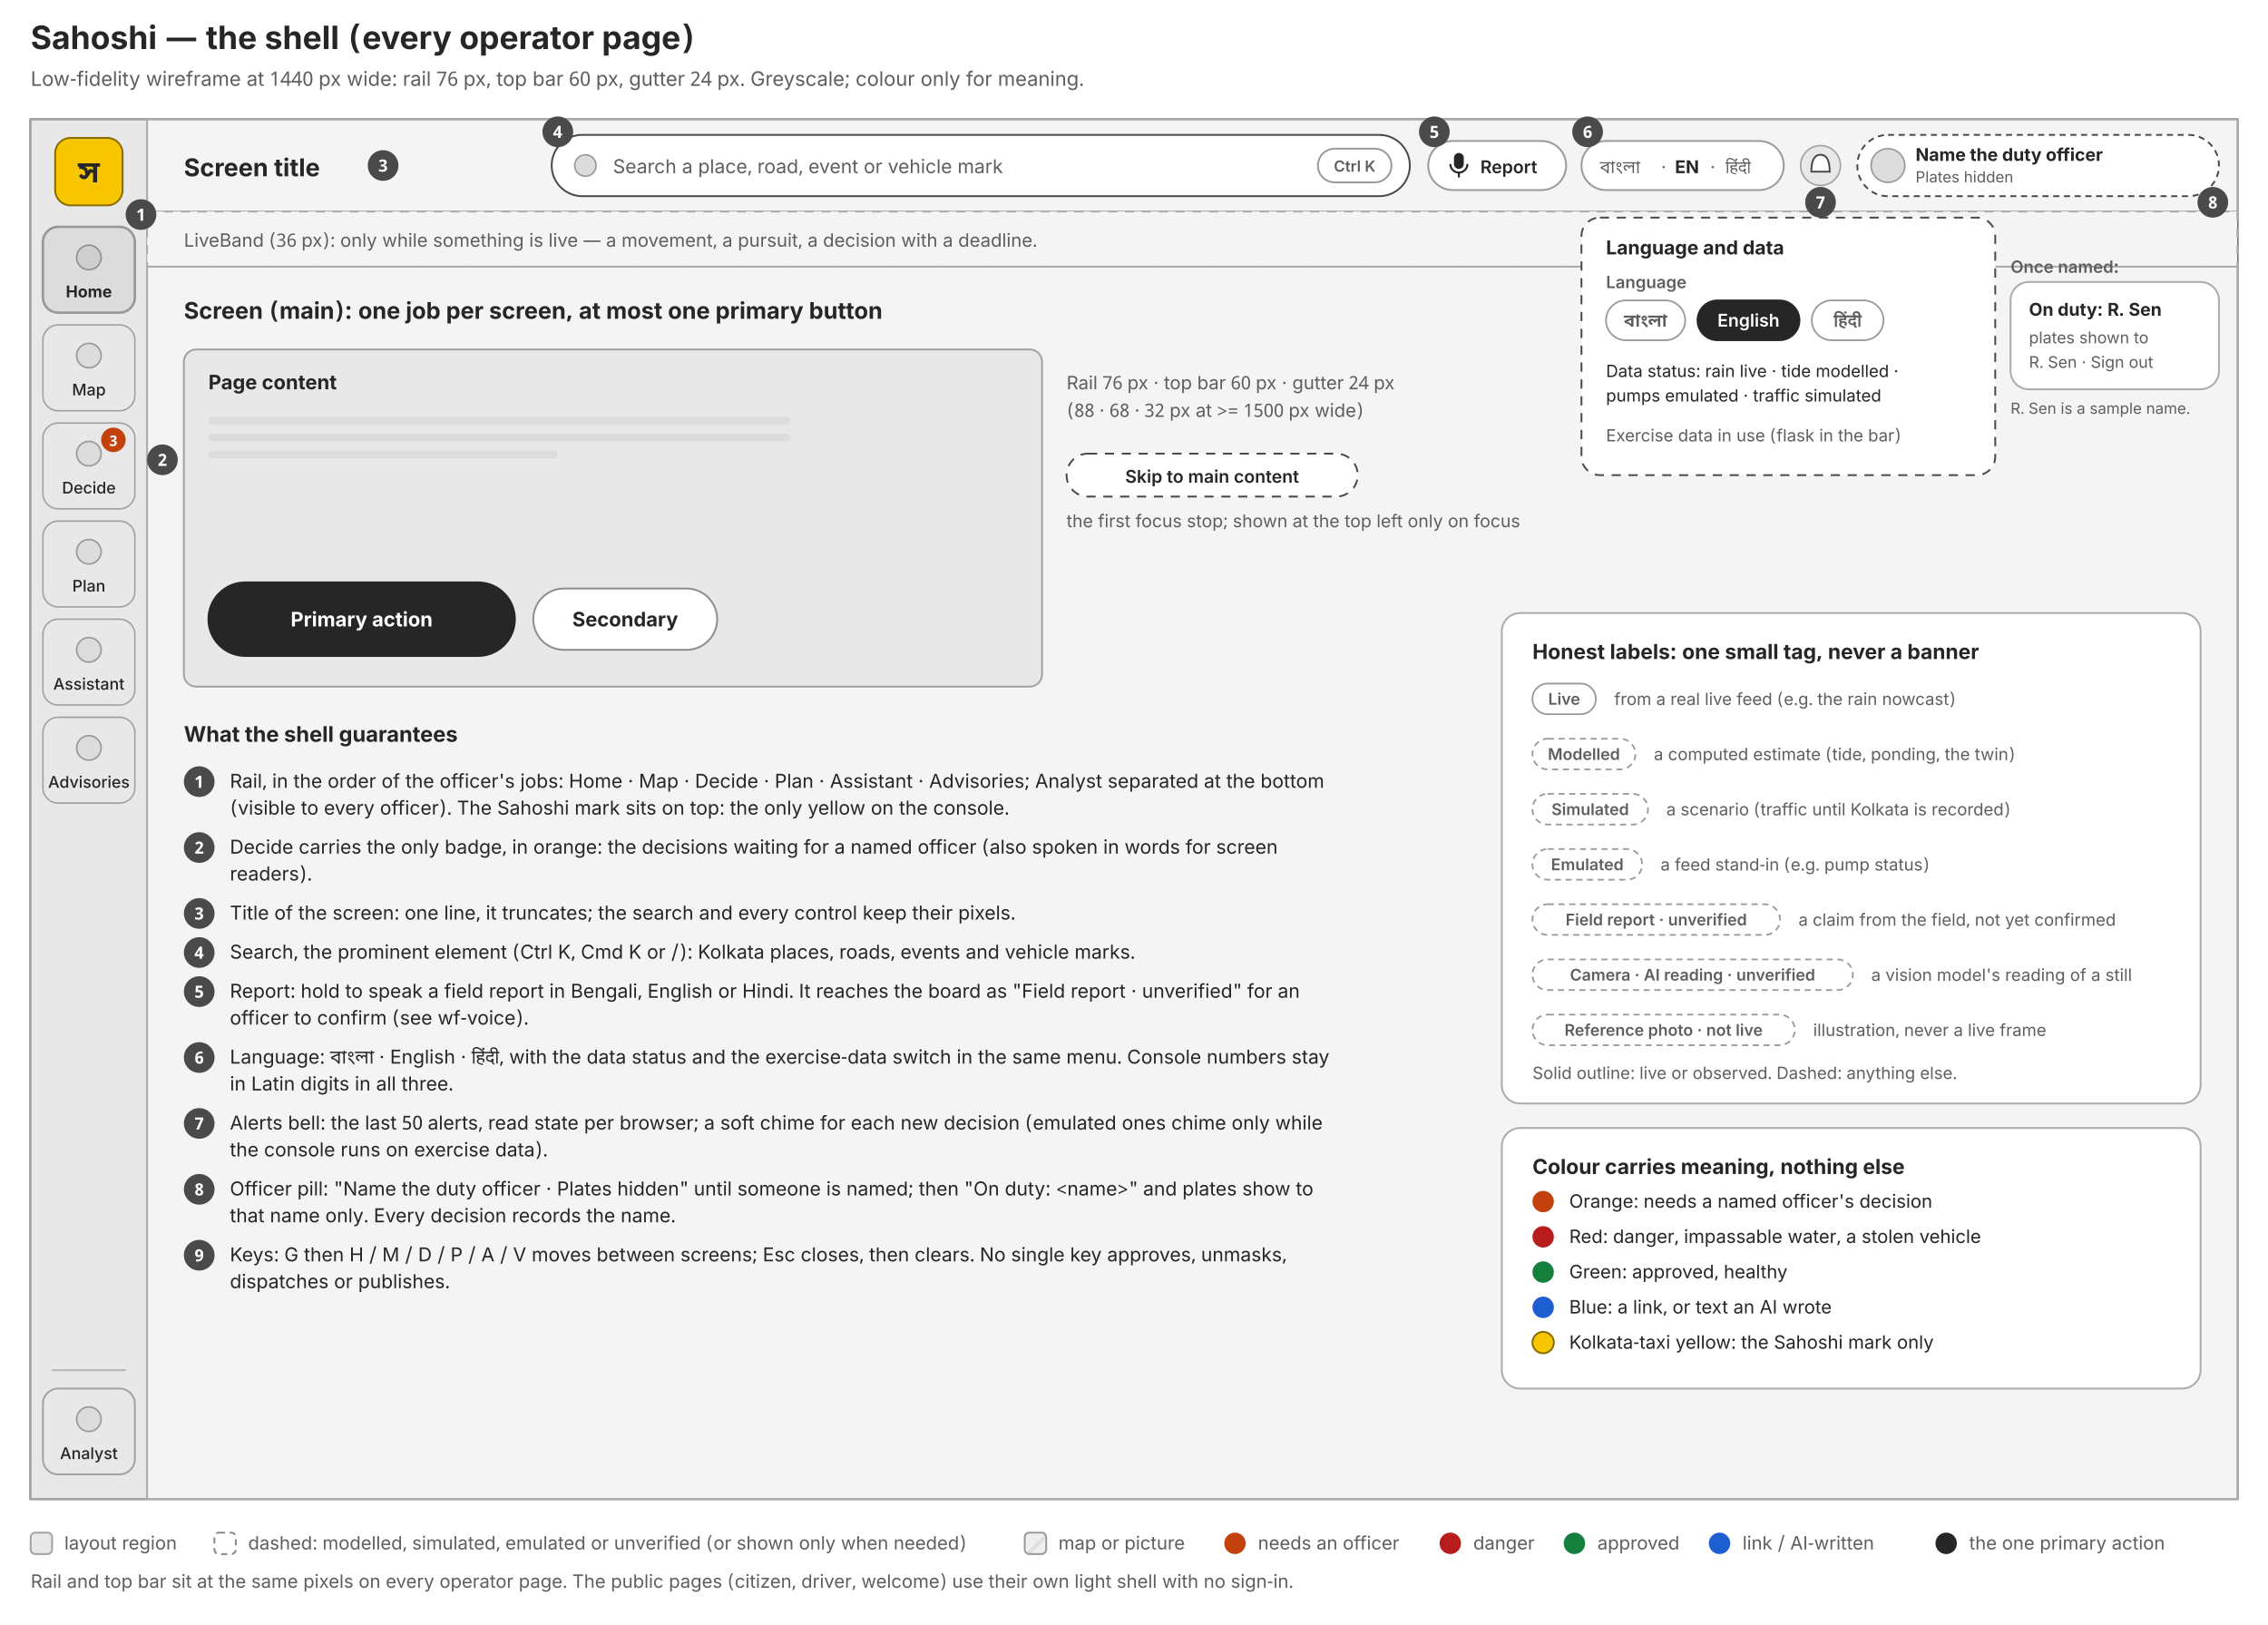
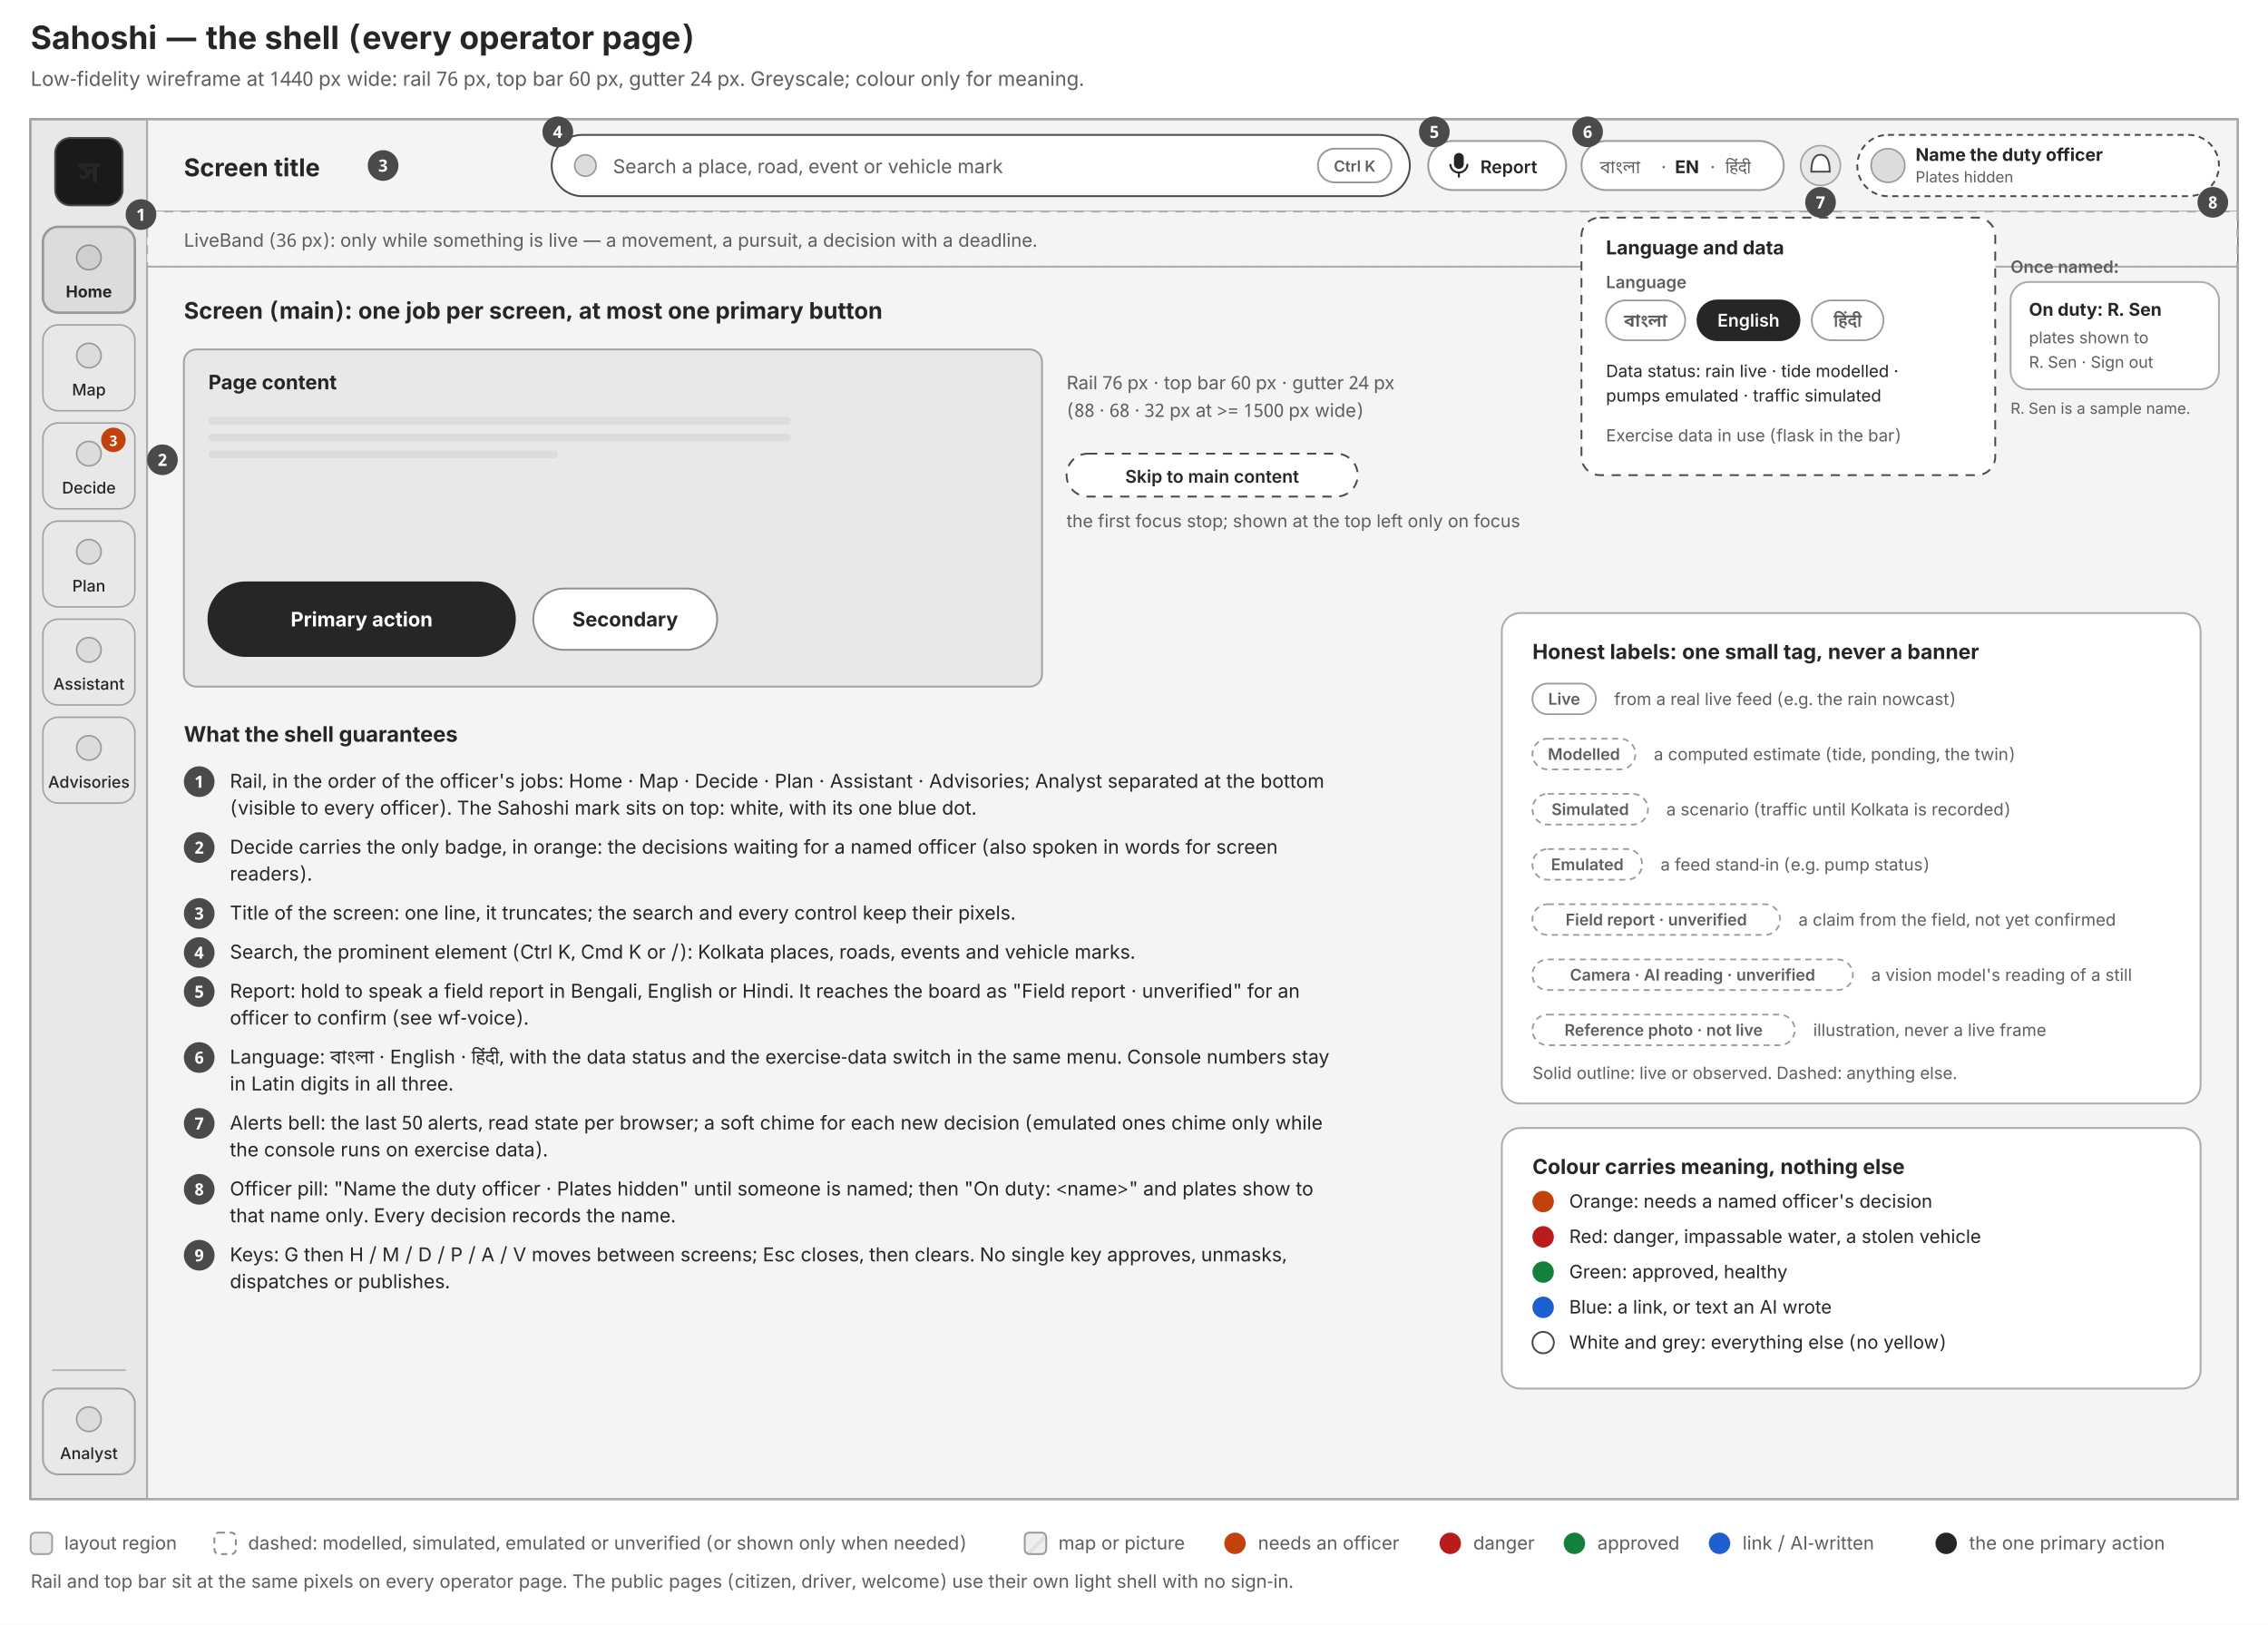
<svg xmlns="http://www.w3.org/2000/svg" viewBox="0 0 1480 1060" width="1480" height="1060" font-family="'Noto Sans Bengali', Inter, system-ui, sans-serif" role="img" aria-label="Sahoshi — the shell (every operator page) — low-fidelity wireframe">
  <defs>
    <pattern id="hatch" width="14" height="14" patternUnits="userSpaceOnUse" patternTransform="rotate(45)">
      <rect width="14" height="14" fill="#EFEFEF" />
      <line x1="0" y1="0" x2="0" y2="14" stroke="#E0E0E0" stroke-width="5" />
    </pattern>
    <pattern id="hatchband" width="8" height="8" patternUnits="userSpaceOnUse" patternTransform="rotate(45)">
      <rect width="8" height="8" fill="#E4E4E4" />
      <line x1="0" y1="0" x2="0" y2="8" stroke="#CFCFCF" stroke-width="3" />
    </pattern>
  </defs>
  <rect width="1480" height="1060" fill="#FFFFFF" />
  <text x="20" y="32" font-size="21" font-weight="700" fill="#262626">Sahoshi — the shell (every operator page)</text>
  <text x="20" y="56" font-size="13" font-weight="400" fill="#5E5E5E">Low-fidelity wireframe at 1440 px wide: rail 76 px, top bar 60 px, gutter 24 px. Greyscale; colour only for meaning.</text>
  <rect x="20" y="78" width="1440" height="900" rx="0" fill="#FFFFFF" stroke="#4A4A4A" stroke-width="1.5" />
  <rect x="20" y="78" width="76" height="900" rx="0" fill="#E8E8E8" stroke="#A2A2A2" stroke-width="1.2" />
-   <rect x="36" y="90" width="44" height="44" rx="10" fill="#F7C600" stroke="#8A6D00" stroke-width="1.2" />
+   <rect x="36" y="90" width="44" height="44" rx="10" fill="#1A1A1A" stroke="#4A4A4A" stroke-width="1.2" />
  <text x="58" y="119" font-size="20" font-weight="700" text-anchor="middle" fill="#262626">স</text>
  <rect x="28" y="148" width="60" height="56" rx="10" fill="#DCDCDC" stroke="#989898" stroke-width="1.6" />
  <circle cx="58" cy="168" r="8" fill="#CFCFCF" stroke="#8E8E8E" stroke-width="1" />
  <text x="58" y="194" font-size="10.5" font-weight="700" text-anchor="middle" fill="#262626">Home</text>
  <rect x="28" y="212" width="60" height="56" rx="10" fill="#E8E8E8" stroke="#A2A2A2" stroke-width="1" />
  <circle cx="58" cy="232" r="8" fill="#DCDCDC" stroke="#989898" stroke-width="1" />
  <text x="58" y="258" font-size="10.5" font-weight="500" text-anchor="middle" fill="#262626">Map</text>
  <rect x="28" y="276" width="60" height="56" rx="10" fill="#E8E8E8" stroke="#A2A2A2" stroke-width="1" />
  <circle cx="58" cy="296" r="8" fill="#DCDCDC" stroke="#989898" stroke-width="1" />
  <text x="58" y="322" font-size="10.5" font-weight="500" text-anchor="middle" fill="#262626">Decide</text>
  <circle cx="74" cy="287" r="8" fill="#C2410C" />
  <text x="74" y="291" font-size="9.5" font-weight="700" text-anchor="middle" fill="#FFFFFF">3</text>
  <rect x="28" y="340" width="60" height="56" rx="10" fill="#E8E8E8" stroke="#A2A2A2" stroke-width="1" />
  <circle cx="58" cy="360" r="8" fill="#DCDCDC" stroke="#989898" stroke-width="1" />
  <text x="58" y="386" font-size="10.5" font-weight="500" text-anchor="middle" fill="#262626">Plan</text>
  <rect x="28" y="404" width="60" height="56" rx="10" fill="#E8E8E8" stroke="#A2A2A2" stroke-width="1" />
  <circle cx="58" cy="424" r="8" fill="#DCDCDC" stroke="#989898" stroke-width="1" />
  <text x="58" y="450" font-size="10.5" font-weight="500" text-anchor="middle" fill="#262626">Assistant</text>
  <rect x="28" y="468" width="60" height="56" rx="10" fill="#E8E8E8" stroke="#A2A2A2" stroke-width="1" />
  <circle cx="58" cy="488" r="8" fill="#DCDCDC" stroke="#989898" stroke-width="1" />
  <text x="58" y="514" font-size="10.5" font-weight="500" text-anchor="middle" fill="#262626">Advisories</text>
  <line x1="34" y1="894" x2="82" y2="894" stroke="#B5B5B5" stroke-width="1.2" />
  <rect x="28" y="906" width="60" height="56" rx="10" fill="#E8E8E8" stroke="#A2A2A2" stroke-width="1.2" />
  <circle cx="58" cy="926" r="8" fill="#DCDCDC" stroke="#989898" stroke-width="1" />
  <text x="58" y="952" font-size="10.5" font-weight="500" text-anchor="middle" fill="#262626">Analyst</text>
  <rect x="96" y="78" width="1364" height="60" rx="0" fill="#F4F4F4" stroke="#ABABAB" stroke-width="1.2" />
  <text x="120" y="115" font-size="16" font-weight="700" fill="#262626">Screen title</text>
  <rect x="360" y="88" width="560" height="40" rx="20" fill="#FFFFFF" stroke="#4A4A4A" stroke-width="1.2" />
  <circle cx="382" cy="108" r="7" fill="#DCDCDC" stroke="#989898" stroke-width="1" />
  <text x="400" y="113" font-size="12.5" font-weight="400" fill="#5E5E5E">Search a place, road, event or vehicle mark</text>
  <rect x="860" y="97" width="48" height="22" rx="11" fill="#FFFFFF" stroke="#9A9A9A" stroke-width="1.2" />
  <text x="884" y="112" font-size="10" font-weight="600" text-anchor="middle" fill="#5E5E5E">Ctrl K</text>
  <rect x="932" y="92" width="90" height="32" rx="16" fill="#FFFFFF" stroke="#9A9A9A" stroke-width="1.2" />
  <rect x="948.8" y="99.8" width="6.4" height="10.4" rx="3.2" fill="#262626" />
  <path d="M946.4,107 a5.6,5.6 0 0 0 11.2,0" fill="none" stroke="#262626" stroke-width="1.3" />
  <line x1="952" y1="112.6" x2="952" y2="115.8" stroke="#262626" stroke-width="1.3" />
  <text x="966" y="113" font-size="11.5" font-weight="600" fill="#262626">Report</text>
  <rect x="1032" y="92" width="132" height="32" rx="16" fill="#FFFFFF" stroke="#9A9A9A" stroke-width="1.2" />
  <text x="1044" y="113" font-size="11.5" font-weight="400" fill="#5E5E5E">বাংলা</text>
  <text x="1084" y="113" font-size="11.5" font-weight="400" fill="#5E5E5E">·</text>
  <text x="1093" y="113" font-size="11.5" font-weight="700" fill="#262626">EN</text>
  <text x="1116" y="113" font-size="11.5" font-weight="400" fill="#5E5E5E">·</text>
  <text x="1126" y="113" font-size="11.5" font-weight="400" fill="#5E5E5E">हिंदी</text>
  <circle cx="1188" cy="108" r="13" fill="#E8E8E8" stroke="#A2A2A2" stroke-width="1" />
  <path d="M1182,112 q0,-11 6,-11 q6,0 6,11 z" fill="#FFFFFF" stroke="#4A4A4A" stroke-width="1.2" />
  <rect x="1212" y="88" width="236" height="40" rx="20" fill="#FFFFFF" stroke="#4A4A4A" stroke-width="1.2" stroke-dasharray="4 3" />
  <circle cx="1232" cy="108" r="11" fill="#DCDCDC" stroke="#989898" stroke-width="1" />
  <text x="1250" y="105" font-size="11.5" font-weight="650" fill="#262626">Name the duty officer</text>
  <text x="1250" y="119" font-size="10" font-weight="400" fill="#5E5E5E">Plates hidden</text>
  <rect x="96" y="138" width="1364" height="36" rx="0" fill="#F4F4F4" stroke="#ABABAB" stroke-width="1.2" stroke-dasharray="6 5" />
  <text x="120" y="161" font-size="12" font-weight="400" fill="#5E5E5E">LiveBand (36 px): only while something is live — a movement, a pursuit, a decision with a deadline.</text>
  <rect x="96" y="174" width="1364" height="804" rx="0" fill="#F4F4F4" stroke="#ABABAB" stroke-width="1.2" />
  <text x="120" y="208" font-size="15" font-weight="650" fill="#262626">Screen (main): one job per screen, at most one primary button</text>
  <rect x="120" y="228" width="560" height="220" rx="8" fill="#E8E8E8" stroke="#A2A2A2" stroke-width="1.2" />
  <text x="136" y="254" font-size="13" font-weight="650" fill="#262626">Page content</text>
  <rect x="136" y="272" width="380" height="5" rx="2.5" fill="#DCDCDC" />
  <rect x="136" y="283" width="380" height="5" rx="2.5" fill="#DCDCDC" />
  <rect x="136" y="294" width="228" height="5" rx="2.5" fill="#DCDCDC" />
  <rect x="136" y="380" width="200" height="48" rx="24" fill="#262626" stroke="#262626" stroke-width="1.2" />
  <text x="236" y="408.7" font-size="13" font-weight="650" text-anchor="middle" fill="#FFFFFF">Primary action</text>
  <rect x="348" y="384" width="120" height="40" rx="20" fill="#FFFFFF" stroke="#8E8E8E" stroke-width="1.2" />
  <text x="408" y="408.7" font-size="13" font-weight="650" text-anchor="middle" fill="#262626">Secondary</text>
  <text x="696" y="254" font-size="12" font-weight="400" fill="#5E5E5E">Rail 76 px · top bar 60 px · gutter 24 px</text>
  <text x="696" y="272" font-size="12" font-weight="400" fill="#5E5E5E">(88 · 68 · 32 px at &gt;= 1500 px wide)</text>
  <rect x="696" y="296" width="190" height="28" rx="14" fill="#FFFFFF" stroke="#4A4A4A" stroke-width="1.2" stroke-dasharray="6 5" />
  <text x="791" y="315" font-size="11.5" font-weight="600" text-anchor="middle" fill="#262626">Skip to main content</text>
  <text x="696" y="344" font-size="11.5" font-weight="400" fill="#5E5E5E">the first focus stop; shown at the top left only on focus</text>
  <text x="120" y="484" font-size="14" font-weight="650" fill="#262626">What the shell guarantees</text>
  <circle cx="130" cy="510" r="10" fill="#4A4A4A" />
  <text x="130" y="514" font-size="11" font-weight="700" text-anchor="middle" fill="#FFFFFF">1</text>
  <text x="150" y="514" font-size="12.5" font-weight="400" fill="#262626">Rail, in the order of the officer's jobs: Home · Map · Decide · Plan · Assistant · Advisories; Analyst separated at the bottom</text>
-   <text x="150" y="531.5" font-size="12.5" font-weight="400" fill="#262626">(visible to every officer). The Sahoshi mark sits on top: the only yellow on the console.</text>
+   <text x="150" y="531.5" font-size="12.5" font-weight="400" fill="#262626">(visible to every officer). The Sahoshi mark sits on top: white, with its one blue dot.</text>
  <circle cx="130" cy="553" r="10" fill="#4A4A4A" />
  <text x="130" y="557" font-size="11" font-weight="700" text-anchor="middle" fill="#FFFFFF">2</text>
  <text x="150" y="557" font-size="12.5" font-weight="400" fill="#262626">Decide carries the only badge, in orange: the decisions waiting for a named officer (also spoken in words for screen</text>
  <text x="150" y="574.5" font-size="12.5" font-weight="400" fill="#262626">readers).</text>
  <circle cx="130" cy="596" r="10" fill="#4A4A4A" />
  <text x="130" y="600" font-size="11" font-weight="700" text-anchor="middle" fill="#FFFFFF">3</text>
  <text x="150" y="600" font-size="12.5" font-weight="400" fill="#262626">Title of the screen: one line, it truncates; the search and every control keep their pixels.</text>
  <circle cx="130" cy="621.5" r="10" fill="#4A4A4A" />
  <text x="130" y="625.5" font-size="11" font-weight="700" text-anchor="middle" fill="#FFFFFF">4</text>
  <text x="150" y="625.5" font-size="12.5" font-weight="400" fill="#262626">Search, the prominent element (Ctrl K, Cmd K or /): Kolkata places, roads, events and vehicle marks.</text>
  <circle cx="130" cy="647" r="10" fill="#4A4A4A" />
  <text x="130" y="651" font-size="11" font-weight="700" text-anchor="middle" fill="#FFFFFF">5</text>
  <text x="150" y="651" font-size="12.5" font-weight="400" fill="#262626">Report: hold to speak a field report in Bengali, English or Hindi. It reaches the board as "Field report · unverified" for an</text>
  <text x="150" y="668.5" font-size="12.5" font-weight="400" fill="#262626">officer to confirm (see wf-voice).</text>
  <circle cx="130" cy="690" r="10" fill="#4A4A4A" />
  <text x="130" y="694" font-size="11" font-weight="700" text-anchor="middle" fill="#FFFFFF">6</text>
  <text x="150" y="694" font-size="12.5" font-weight="400" fill="#262626">Language: বাংলা · English · हिंदी, with the data status and the exercise-data switch in the same menu. Console numbers stay</text>
  <text x="150" y="711.5" font-size="12.5" font-weight="400" fill="#262626">in Latin digits in all three.</text>
  <circle cx="130" cy="733" r="10" fill="#4A4A4A" />
  <text x="130" y="737" font-size="11" font-weight="700" text-anchor="middle" fill="#FFFFFF">7</text>
  <text x="150" y="737" font-size="12.5" font-weight="400" fill="#262626">Alerts bell: the last 50 alerts, read state per browser; a soft chime for each new decision (emulated ones chime only while</text>
  <text x="150" y="754.5" font-size="12.5" font-weight="400" fill="#262626">the console runs on exercise data).</text>
  <circle cx="130" cy="776" r="10" fill="#4A4A4A" />
  <text x="130" y="780" font-size="11" font-weight="700" text-anchor="middle" fill="#FFFFFF">8</text>
  <text x="150" y="780" font-size="12.5" font-weight="400" fill="#262626">Officer pill: "Name the duty officer · Plates hidden" until someone is named; then "On duty: &lt;name&gt;" and plates show to</text>
  <text x="150" y="797.5" font-size="12.5" font-weight="400" fill="#262626">that name only. Every decision records the name.</text>
  <circle cx="130" cy="819" r="10" fill="#4A4A4A" />
  <text x="130" y="823" font-size="11" font-weight="700" text-anchor="middle" fill="#FFFFFF">9</text>
  <text x="150" y="823" font-size="12.5" font-weight="400" fill="#262626">Keys: G then H / M / D / P / A / V moves between screens; Esc closes, then clears. No single key approves, unmasks,</text>
  <text x="150" y="840.5" font-size="12.5" font-weight="400" fill="#262626">dispatches or publishes.</text>
  <rect x="980" y="400" width="456" height="320" rx="12" fill="#FFFFFF" stroke="#ABABAB" stroke-width="1.2" />
  <text x="1000" y="430" font-size="13.5" font-weight="650" fill="#262626">Honest labels: one small tag, never a banner</text>
  <rect x="1000" y="446" width="41.4" height="20" rx="10" fill="#FFFFFF" stroke="#9A9A9A" stroke-width="1.1" />
  <text x="1020.7" y="459.8" font-size="10.5" font-weight="600" text-anchor="middle" fill="#5E5E5E">Live</text>
  <text x="1053.4" y="460" font-size="11" font-weight="400" fill="#5E5E5E">from a real live feed (e.g. the rain nowcast)</text>
  <rect x="1000" y="482" width="67.2" height="20" rx="10" fill="#FFFFFF" stroke="#9A9A9A" stroke-width="1.1" stroke-dasharray="4 3" />
  <text x="1033.6" y="495.8" font-size="10.5" font-weight="600" text-anchor="middle" fill="#5E5E5E">Modelled</text>
  <text x="1079.2" y="496" font-size="11" font-weight="400" fill="#5E5E5E">a computed estimate (tide, ponding, the twin)</text>
  <rect x="1000" y="518" width="75.4" height="20" rx="10" fill="#FFFFFF" stroke="#9A9A9A" stroke-width="1.1" stroke-dasharray="4 3" />
  <text x="1037.7" y="531.8" font-size="10.5" font-weight="600" text-anchor="middle" fill="#5E5E5E">Simulated</text>
  <text x="1087.4" y="532" font-size="11" font-weight="400" fill="#5E5E5E">a scenario (traffic until Kolkata is recorded)</text>
  <rect x="1000" y="554" width="71.6" height="20" rx="10" fill="#FFFFFF" stroke="#9A9A9A" stroke-width="1.1" stroke-dasharray="4 3" />
  <text x="1035.8" y="567.8" font-size="10.5" font-weight="600" text-anchor="middle" fill="#5E5E5E">Emulated</text>
  <text x="1083.6" y="568" font-size="11" font-weight="400" fill="#5E5E5E">a feed stand-in (e.g. pump status)</text>
  <rect x="1000" y="590" width="161.6" height="20" rx="10" fill="#FFFFFF" stroke="#9A9A9A" stroke-width="1.1" stroke-dasharray="4 3" />
  <text x="1080.8" y="603.8" font-size="10.5" font-weight="600" text-anchor="middle" fill="#5E5E5E">Field report · unverified</text>
  <text x="1173.6" y="604" font-size="11" font-weight="400" fill="#5E5E5E">a claim from the field, not yet confirmed</text>
  <rect x="1000" y="626" width="209.1" height="20" rx="10" fill="#FFFFFF" stroke="#9A9A9A" stroke-width="1.1" stroke-dasharray="4 3" />
  <text x="1104.5" y="639.8" font-size="10.5" font-weight="600" text-anchor="middle" fill="#5E5E5E">Camera · AI reading · unverified</text>
  <text x="1221.1" y="640" font-size="11" font-weight="400" fill="#5E5E5E">a vision model's reading of a still</text>
  <rect x="1000" y="662" width="171.2" height="20" rx="10" fill="#FFFFFF" stroke="#9A9A9A" stroke-width="1.1" stroke-dasharray="4 3" />
  <text x="1085.6" y="675.8" font-size="10.5" font-weight="600" text-anchor="middle" fill="#5E5E5E">Reference photo · not live</text>
  <text x="1183.2" y="676" font-size="11" font-weight="400" fill="#5E5E5E">illustration, never a live frame</text>
  <text x="1000" y="704" font-size="11" font-weight="400" fill="#5E5E5E">Solid outline: live or observed. Dashed: anything else.</text>
  <rect x="980" y="736" width="456" height="170" rx="12" fill="#FFFFFF" stroke="#ABABAB" stroke-width="1.2" />
  <text x="1000" y="766" font-size="13.5" font-weight="650" fill="#262626">Colour carries meaning, nothing else</text>
  <rect x="1000" y="777" width="14" height="14" rx="7" fill="#C2410C" />
  <text x="1024" y="788" font-size="12" font-weight="400" fill="#262626">Orange: needs a named officer's decision</text>
  <rect x="1000" y="800" width="14" height="14" rx="7" fill="#B91C1C" />
  <text x="1024" y="811" font-size="12" font-weight="400" fill="#262626">Red: danger, impassable water, a stolen vehicle</text>
  <rect x="1000" y="823" width="14" height="14" rx="7" fill="#15803D" />
  <text x="1024" y="834" font-size="12" font-weight="400" fill="#262626">Green: approved, healthy</text>
  <rect x="1000" y="846" width="14" height="14" rx="7" fill="#1D5FD1" />
  <text x="1024" y="857" font-size="12" font-weight="400" fill="#262626">Blue: a link, or text an AI wrote</text>
-   <rect x="1000" y="869" width="14" height="14" rx="7" fill="#F7C600" stroke="#8A6D00" stroke-width="1.2" />
-   <text x="1024" y="880" font-size="12" font-weight="400" fill="#262626">Kolkata-taxi yellow: the Sahoshi mark only</text>
+   <rect x="1000" y="869" width="14" height="14" rx="7" fill="#FFFFFF" stroke="#4A4A4A" stroke-width="1.2" />
+   <text x="1024" y="880" font-size="12" font-weight="400" fill="#262626">White and grey: everything else (no yellow)</text>
  <rect x="1032" y="142" width="270" height="168" rx="12" fill="#FFFFFF" stroke="#4A4A4A" stroke-width="1.2" stroke-dasharray="6 5" />
  <text x="1048" y="166" font-size="12.5" font-weight="650" fill="#262626">Language and data</text>
  <text x="1048" y="188" font-size="11" font-weight="600" fill="#5E5E5E">Language</text>
  <rect x="1048" y="196" width="51.7" height="26" rx="13" fill="#FFFFFF" stroke="#9A9A9A" stroke-width="1.1" />
  <text x="1073.8" y="213.1" font-size="11.5" font-weight="600" text-anchor="middle" fill="#5E5E5E">বাংলা</text>
  <rect x="1107.7" y="196" width="66.6" height="26" rx="13" fill="#262626" stroke="#262626" stroke-width="1.1" />
  <text x="1141" y="213.1" font-size="11.5" font-weight="600" text-anchor="middle" fill="#FFFFFF">English</text>
  <rect x="1182.3" y="196" width="46.8" height="26" rx="13" fill="#FFFFFF" stroke="#9A9A9A" stroke-width="1.1" />
  <text x="1205.7" y="213.1" font-size="11.5" font-weight="600" text-anchor="middle" fill="#5E5E5E">हिंदी</text>
  <text x="1048" y="246" font-size="11" font-weight="400" fill="#262626">Data status: rain live · tide modelled ·</text>
  <text x="1048" y="262" font-size="11" font-weight="400" fill="#262626">pumps emulated · traffic simulated</text>
  <text x="1048" y="288" font-size="11" font-weight="400" fill="#5E5E5E">Exercise data in use (flask in the bar)</text>
  <text x="1312" y="178" font-size="11" font-weight="600" fill="#5E5E5E">Once named:</text>
  <rect x="1312" y="184" width="136" height="70" rx="12" fill="#FFFFFF" stroke="#ABABAB" stroke-width="1.2" />
  <text x="1324" y="206" font-size="11.5" font-weight="650" fill="#262626">On duty: R. Sen</text>
  <text x="1324" y="224" font-size="10.5" font-weight="400" fill="#5E5E5E">plates shown to</text>
  <text x="1324" y="240" font-size="10.5" font-weight="400" fill="#5E5E5E">R. Sen · Sign out</text>
  <text x="1312" y="270" font-size="10" font-weight="400" fill="#5E5E5E">R. Sen is a sample name.</text>
  <circle cx="92" cy="140" r="10" fill="#4A4A4A" />
  <text x="92" y="144" font-size="11" font-weight="700" text-anchor="middle" fill="#FFFFFF">1</text>
  <circle cx="106" cy="300" r="10" fill="#4A4A4A" />
  <text x="106" y="304" font-size="11" font-weight="700" text-anchor="middle" fill="#FFFFFF">2</text>
  <circle cx="250" cy="108" r="10" fill="#4A4A4A" />
  <text x="250" y="112" font-size="11" font-weight="700" text-anchor="middle" fill="#FFFFFF">3</text>
  <circle cx="364" cy="86" r="10" fill="#4A4A4A" />
  <text x="364" y="90" font-size="11" font-weight="700" text-anchor="middle" fill="#FFFFFF">4</text>
  <circle cx="936" cy="86" r="10" fill="#4A4A4A" />
  <text x="936" y="90" font-size="11" font-weight="700" text-anchor="middle" fill="#FFFFFF">5</text>
  <circle cx="1036" cy="86" r="10" fill="#4A4A4A" />
  <text x="1036" y="90" font-size="11" font-weight="700" text-anchor="middle" fill="#FFFFFF">6</text>
  <circle cx="1188" cy="132" r="10" fill="#4A4A4A" />
  <text x="1188" y="136" font-size="11" font-weight="700" text-anchor="middle" fill="#FFFFFF">7</text>
  <circle cx="1444" cy="132" r="10" fill="#4A4A4A" />
  <text x="1444" y="136" font-size="11" font-weight="700" text-anchor="middle" fill="#FFFFFF">8</text>
  <rect x="20" y="1000" width="14" height="14" rx="3" fill="#E8E8E8" stroke="#A2A2A2" stroke-width="1.2" />
  <text x="42" y="1011" font-size="12" font-weight="400" fill="#5E5E5E">layout region</text>
  <rect x="139.9" y="1000" width="14" height="14" rx="3" fill="#FFFFFF" stroke="#8A8A8A" stroke-width="1.2" stroke-dasharray="4 3" />
  <text x="161.9" y="1011" font-size="12" font-weight="400" fill="#5E5E5E">dashed: modelled, simulated, emulated or unverified (or shown only when needed)</text>
  <rect x="668.7" y="1000" width="14" height="14" rx="3" fill="url(#hatch)" stroke="#9A9A9A" stroke-width="1.2" />
  <text x="690.7" y="1011" font-size="12" font-weight="400" fill="#5E5E5E">map or picture</text>
  <rect x="798.9" y="1000" width="14" height="14" rx="7" fill="#C2410C" />
  <text x="820.9" y="1011" font-size="12" font-weight="400" fill="#5E5E5E">needs an officer</text>
  <rect x="939.4" y="1000" width="14" height="14" rx="7" fill="#B91C1C" />
  <text x="961.4" y="1011" font-size="12" font-weight="400" fill="#5E5E5E">danger</text>
  <rect x="1020.4" y="1000" width="14" height="14" rx="7" fill="#15803D" />
  <text x="1042.4" y="1011" font-size="12" font-weight="400" fill="#5E5E5E">approved</text>
  <rect x="1115.1" y="1000" width="14" height="14" rx="7" fill="#1D5FD1" />
  <text x="1137.1" y="1011" font-size="12" font-weight="400" fill="#5E5E5E">link / AI-written</text>
  <rect x="1263" y="1000" width="14" height="14" rx="7" fill="#262626" />
  <text x="1285" y="1011" font-size="12" font-weight="400" fill="#5E5E5E">the one primary action</text>
  <text x="20" y="1036" font-size="12" font-weight="400" fill="#5E5E5E">Rail and top bar sit at the same pixels on every operator page. The public pages (citizen, driver, welcome) use their own light shell with no sign-in.</text>
</svg>
